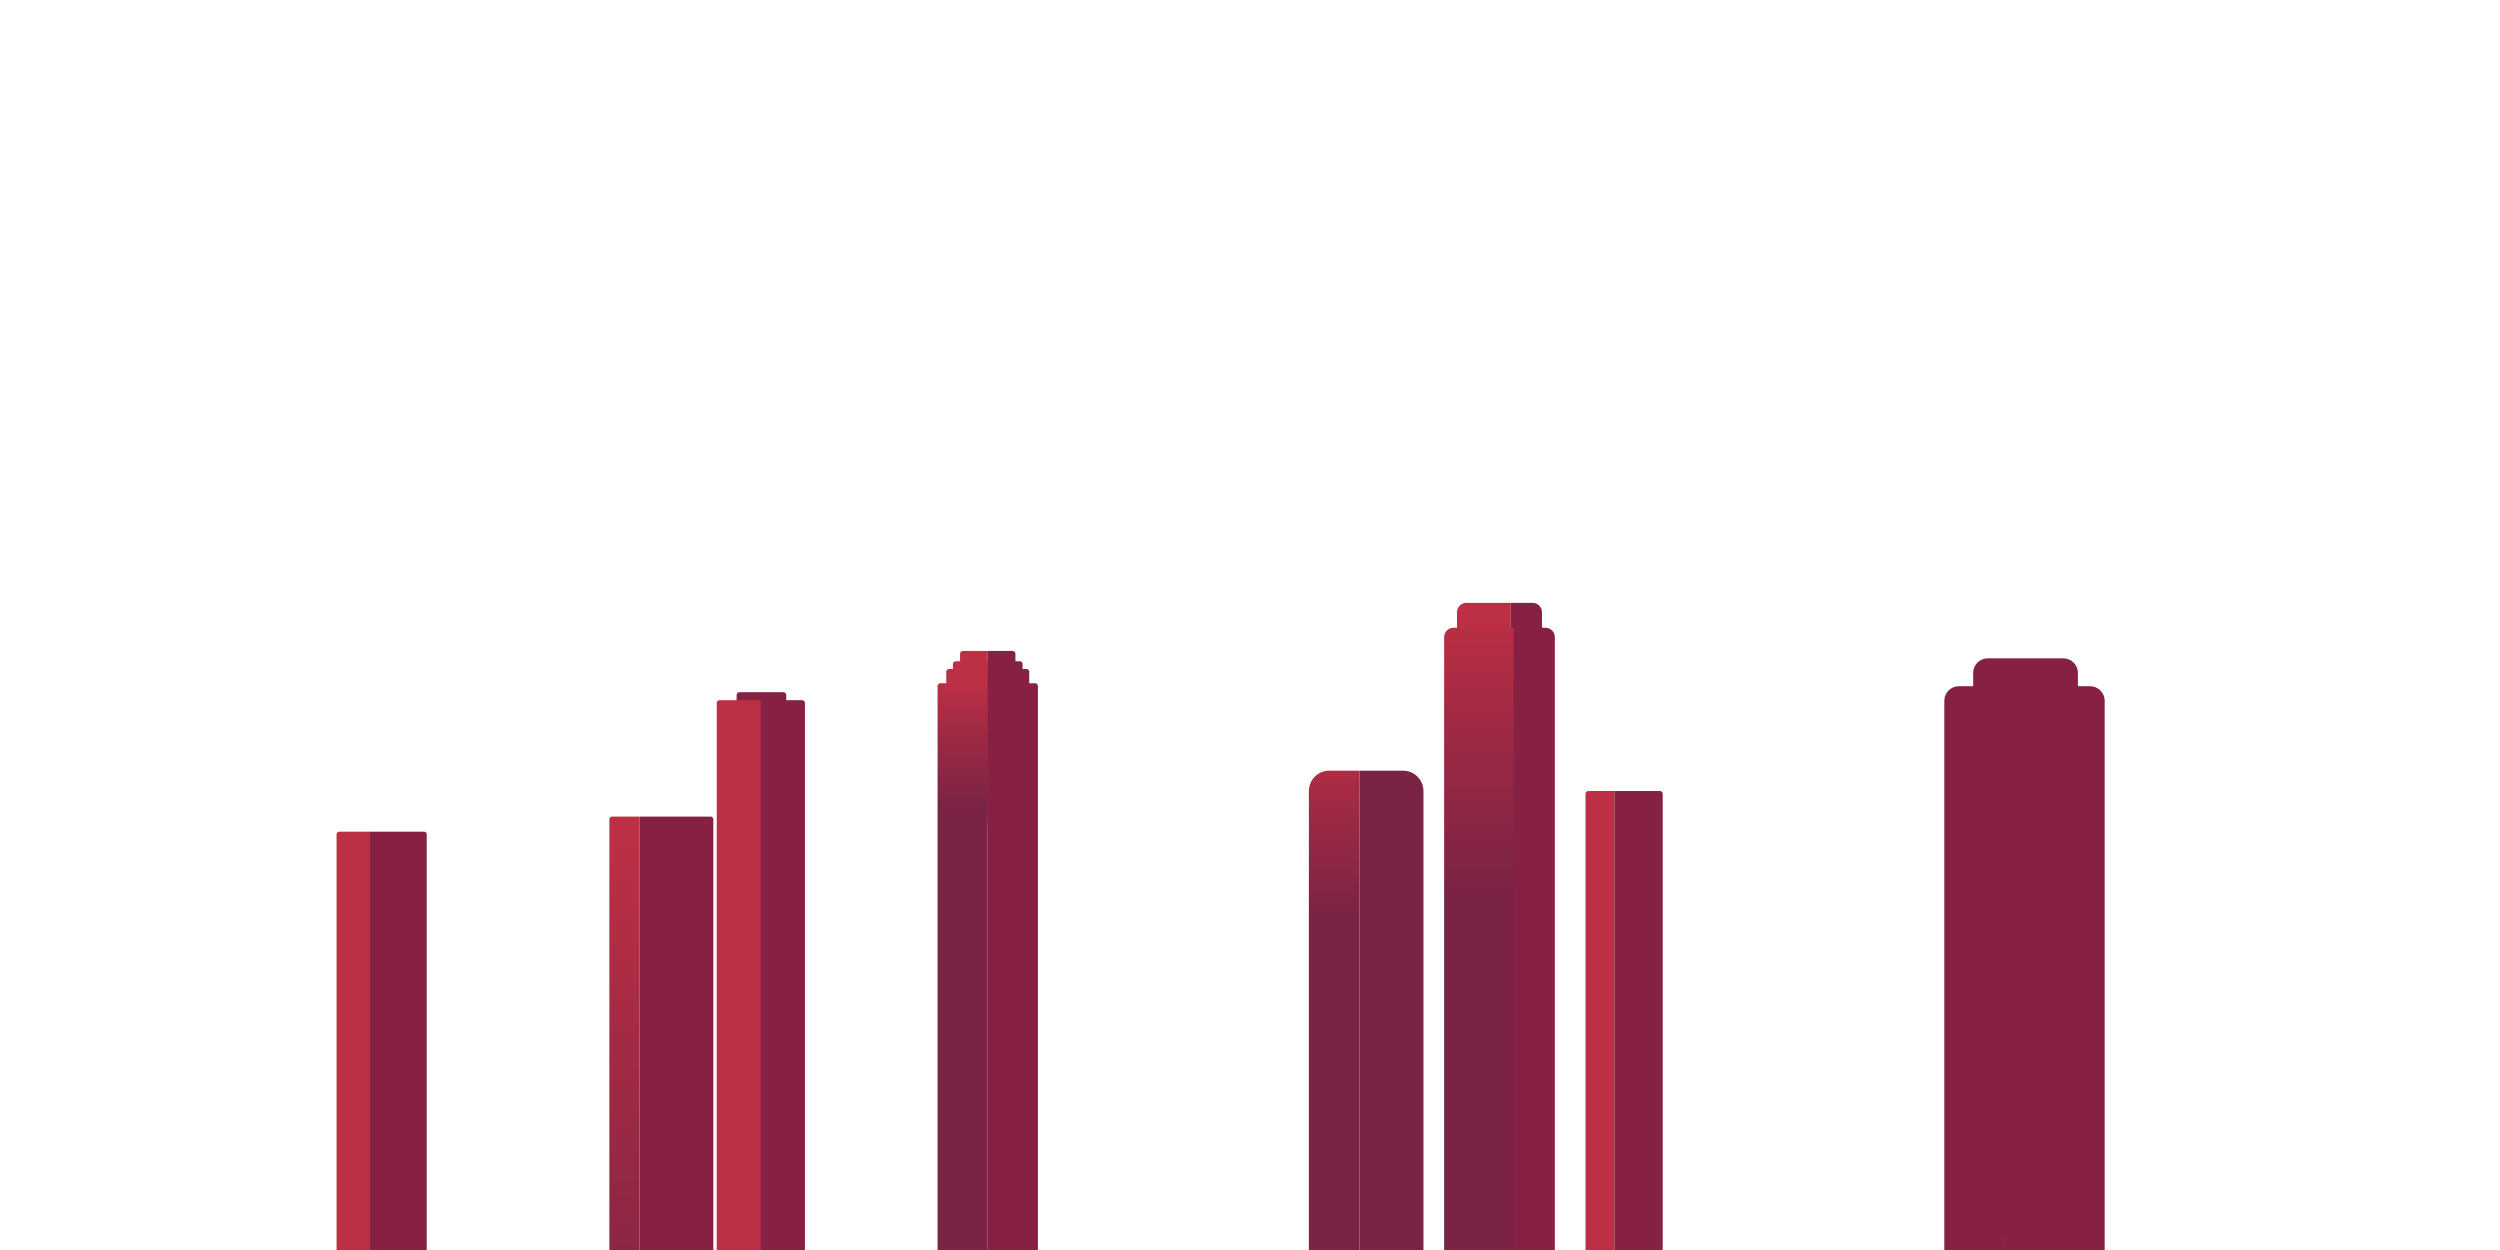
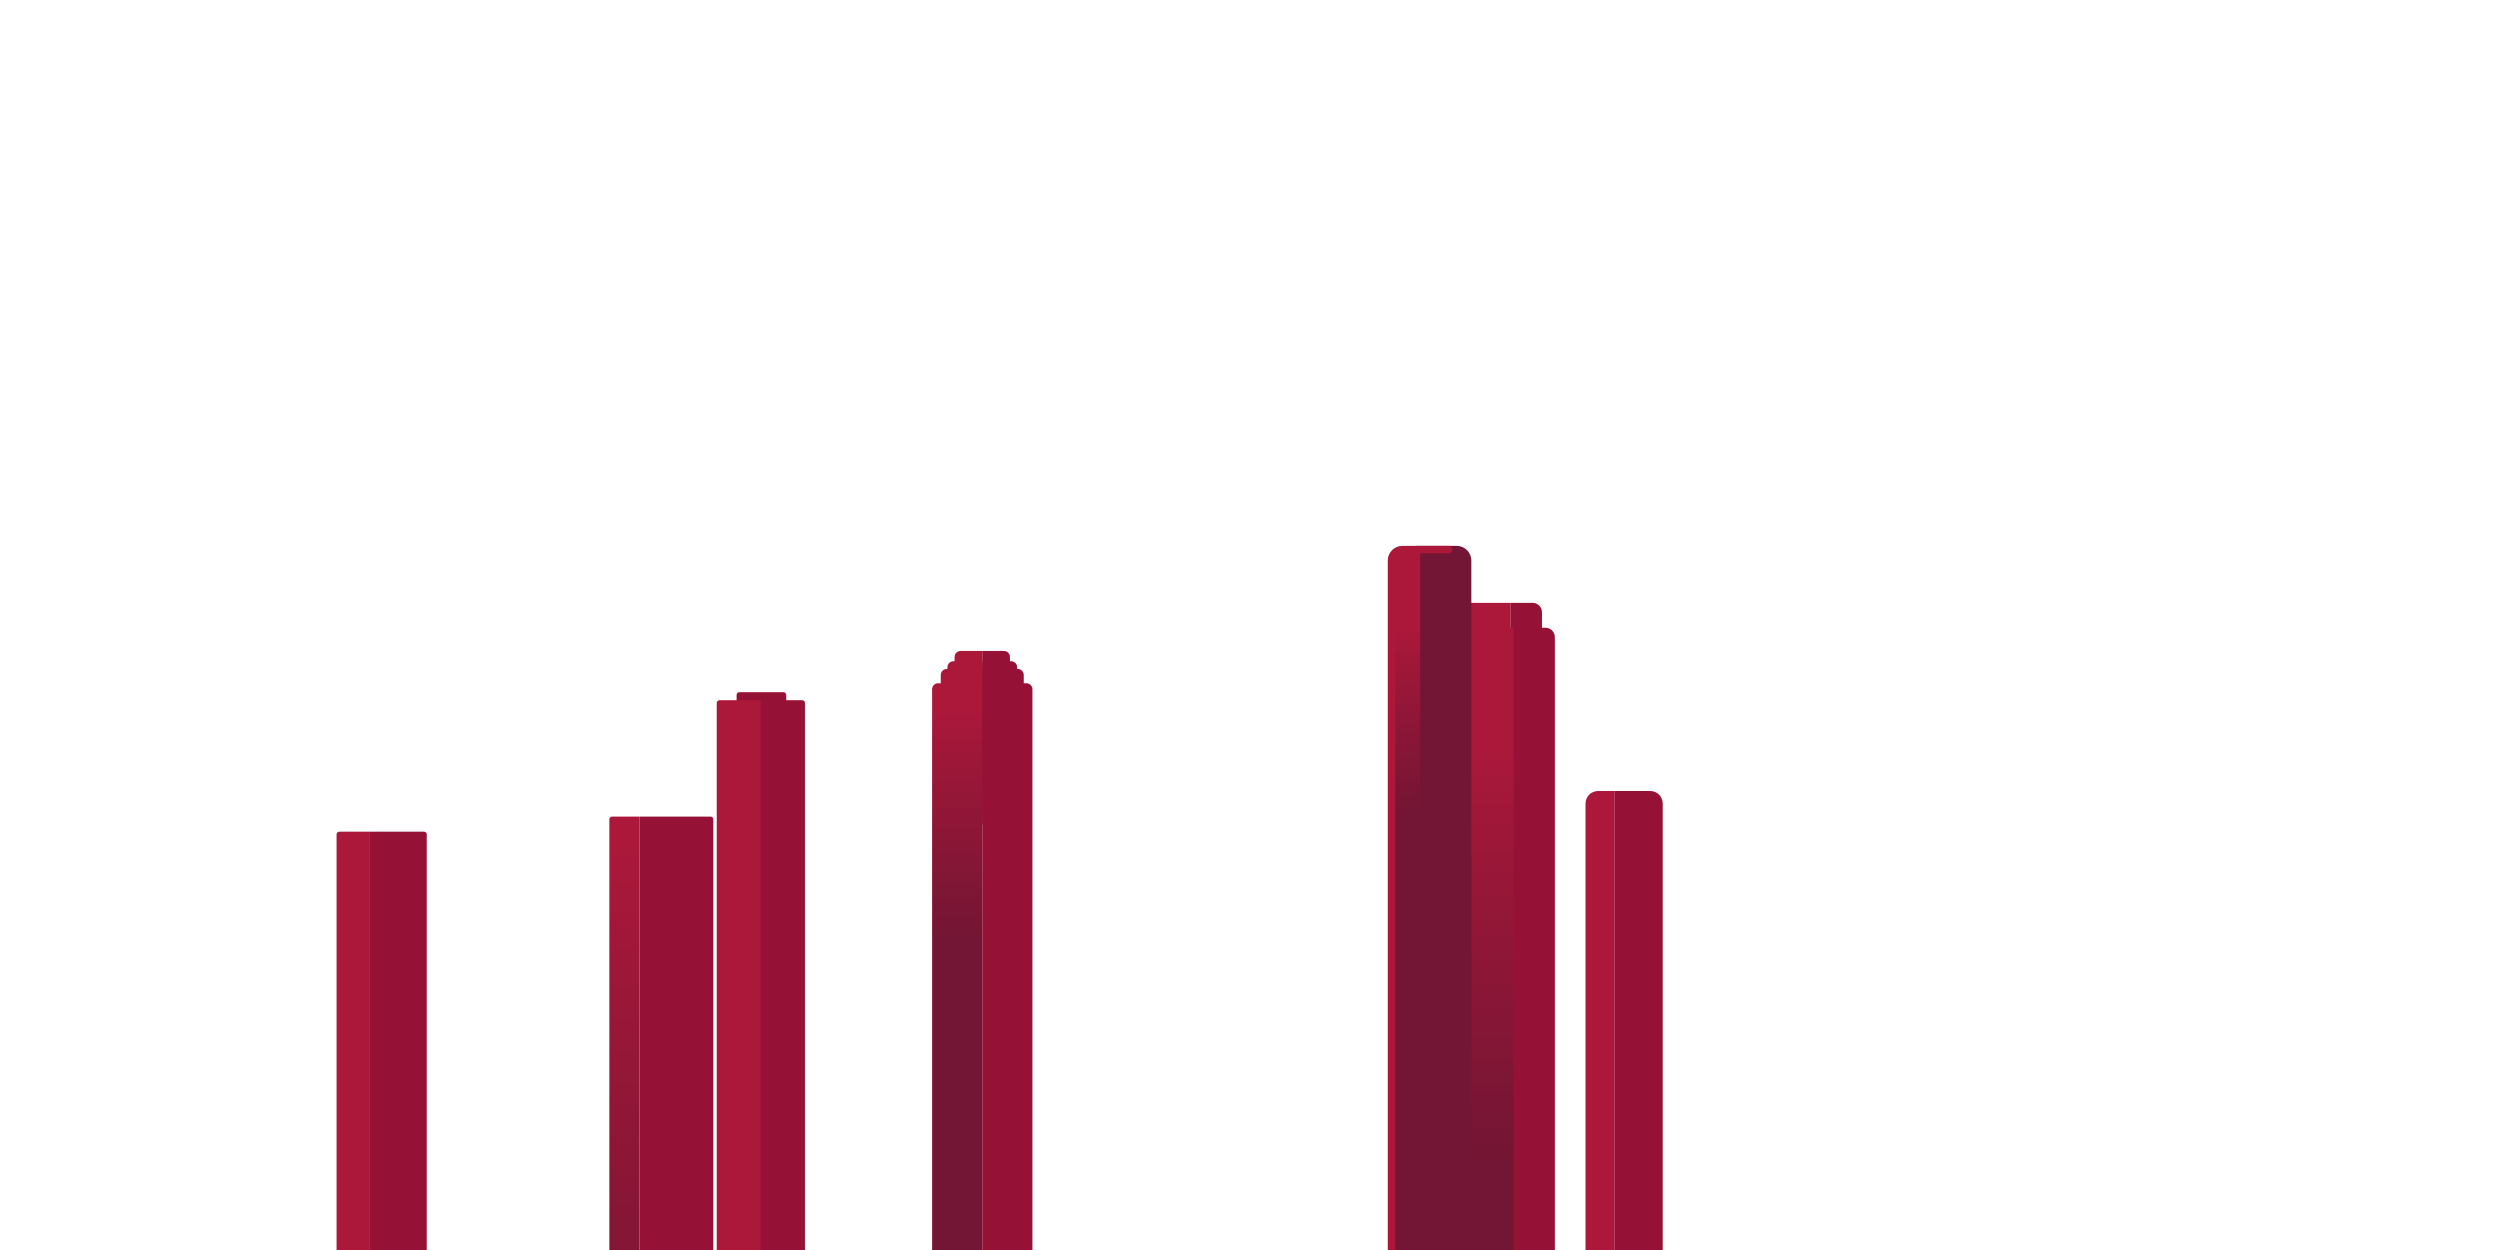
<svg xmlns="http://www.w3.org/2000/svg" xmlns:xlink="http://www.w3.org/1999/xlink" id="Layer_19" data-name="Layer 19" viewBox="0 0 1000 500">
  <defs>
-     <linearGradient id="New_Gradient_Swatch" data-name="New Gradient Swatch" x1="385.064" y1="323.183" x2="385.064" y2="273.303" gradientUnits="userSpaceOnUse">
-       <stop offset="0" stop-color="#7a2345" />
-       <stop offset=".653" stop-color="#a32a44" />
-       <stop offset="1" stop-color="#bc2f44" />
+     <linearGradient id="New_Gradient_Swatch" data-name="New Gradient Swatch" x1="382.872" y1="376.345" x2="382.872" y2="283.875" gradientUnits="userSpaceOnUse">
+       <stop offset="0" stop-color="#731534" />
+       <stop offset=".762" stop-color="#9c1738" />
+       <stop offset="1" stop-color="#ab183a" />
    </linearGradient>
-     <linearGradient id="New_Gradient_Swatch-2" data-name="New Gradient Swatch" x1="533.691" y1="366.911" x2="533.691" y2="293.534" xlink:href="#New_Gradient_Swatch" />
-     <linearGradient id="New_Gradient_Swatch-3" data-name="New Gradient Swatch" x1="591.545" y1="359.104" x2="591.545" y2="245.37" gradientTransform="translate(1183.089 752.746) rotate(-180)" xlink:href="#New_Gradient_Swatch" />
-     <linearGradient id="New_Gradient_Swatch-4" data-name="New Gradient Swatch" x1="249.77" y1="569.483" x2="249.77" y2="337.271" xlink:href="#New_Gradient_Swatch" />
+     <linearGradient id="New_Gradient_Swatch-2" data-name="New Gradient Swatch" x1="591.545" y1="465.68" x2="591.545" y2="299.411" gradientTransform="translate(1183.089 752.746) rotate(-180)" xlink:href="#New_Gradient_Swatch" />
+     <linearGradient id="New_Gradient_Swatch-3" data-name="New Gradient Swatch" x1="249.77" y1="569.483" x2="249.77" y2="337.271" xlink:href="#New_Gradient_Swatch" />
+     <linearGradient id="New_Gradient_Swatch-4" data-name="New Gradient Swatch" x1="562.342" y1="325.759" x2="562.342" y2="251.373" gradientTransform="translate(1124.684 725.405) rotate(-180)" xlink:href="#New_Gradient_Swatch" />
  </defs>
  <g>
    <g>
-       <path d="m385.136,260.386h9.961v62.239h-11.07v-61.13c0-.612.497-1.109,1.109-1.109Z" fill="#bc2f44" />
-       <path d="m395.097,260.386h9.961c.612,0,1.109.497,1.109,1.109v61.13h-11.07v-62.239h0Z" fill="#872143" />
+       <path d="m384.217,260.386h8.688v62.239h-11.07v-59.857c0-1.315,1.067-2.382,2.382-2.382Z" fill="#ab183a" />
+       <path d="m392.905,260.386h8.688c1.315,0,2.382,1.067,2.382,2.382v59.857h-11.07v-62.239h0Z" fill="#961136" />
    </g>
    <g>
-       <path d="m382.268,264.496h12.829v62.239h-13.938v-61.13c0-.612.497-1.109,1.109-1.109Z" fill="#bc2f44" />
-       <path d="m395.097,264.496h12.829c.612,0,1.109.497,1.109,1.109v61.13h-13.938v-62.239h0Z" fill="#872143" />
+       <path d="m381.349,264.496h11.556v62.239h-13.938v-59.857c0-1.315,1.067-2.382,2.382-2.382Z" fill="#ab183a" />
+       <path d="m392.905,264.496h11.556c1.315,0,2.382,1.067,2.382,2.382v59.857h-13.938v-62.239h0Z" fill="#961136" />
    </g>
    <g>
-       <path d="m379.609,267.598h15.487v62.239h-16.596v-61.13c0-.612.497-1.109,1.109-1.109Z" fill="#bc2f44" />
-       <path d="m395.097,267.598h15.487c.612,0,1.109.497,1.109,1.109v61.13h-16.596v-62.239h0Z" fill="#872143" />
+       <path d="m378.691,267.598h14.214v62.239h-16.596v-59.857c0-1.315,1.067-2.382,2.382-2.382Z" fill="#ab183a" />
+       <path d="m392.905,267.598h14.214c1.315,0,2.382,1.067,2.382,2.382v59.857h-16.596v-62.239h0Z" fill="#961136" />
    </g>
    <g>
-       <path d="m376.139,273.307h18.957v228.346h-20.066v-227.238c0-.612.497-1.109,1.109-1.109Z" fill="url(#New_Gradient_Swatch)" />
-       <path d="m395.097,273.307h18.957c.612,0,1.109.497,1.109,1.109v227.238h-20.066v-228.346h0Z" fill="#872143" />
+       <path d="m375.221,273.307h17.685v228.346h-20.066v-225.965c0-1.315,1.067-2.382,2.382-2.382Z" fill="url(#New_Gradient_Swatch)" />
+       <path d="m392.905,273.307h17.685c1.315,0,2.382,1.067,2.382,2.382v225.965h-20.066v-228.346h0Z" fill="#961136" />
    </g>
  </g>
  <g>
-     <path d="m531.692,308.268h12.141v193.385h-20.285v-185.242c0-4.495,3.649-8.144,8.144-8.144Z" fill="url(#New_Gradient_Swatch-2)" />
-     <path d="m543.833,308.268h17.405c4.495,0,8.144,3.649,8.144,8.144v185.242h-25.548v-193.385h0Z" fill="#7a2345" />
-   </g>
-   <g>
-     <path d="m635.318,316.402h10.396v185.251h-11.505v-184.142c0-.612.497-1.109,1.109-1.109Z" fill="#bc2f44" />
-     <path d="m645.714,316.402h18.264c.612,0,1.109.497,1.109,1.109v184.142h-19.373v-185.251h0Z" fill="#872143" />
+     <path d="m639.21,316.402h6.504v185.251h-11.505v-180.25c0-2.76,2.241-5.001,5.001-5.001Z" fill="#ab183a" />
+     <path d="m645.714,316.402h14.372c2.76,0,5.001,2.241,5.001,5.001v180.25h-19.373v-185.251h0Z" fill="#961136" />
  </g>
  <g>
    <g>
-       <path d="m604.124,241.134h12.662v260.519h-8.919c-2.066,0-3.743-1.677-3.743-3.743V241.134h0Z" transform="translate(1220.911 742.787) rotate(180)" fill="#872143" />
-       <path d="m582.803,241.134h21.321v256.776c0,2.066-1.677,3.743-3.743,3.743h-17.578V241.134h0Z" transform="translate(1186.927 742.787) rotate(180)" fill="#bc2f44" />
+       <path d="m604.124,241.134h12.662v260.519h-8.919c-2.066,0-3.743-1.677-3.743-3.743V241.134h0Z" transform="translate(1220.911 742.787) rotate(180)" fill="#961136" />
+       <path d="m582.803,241.134h21.321v256.776c0,2.066-1.677,3.743-3.743,3.743h-17.578V241.134h0Z" transform="translate(1186.927 742.787) rotate(180)" fill="#ab183a" />
    </g>
-     <path d="m605.436,251.093h16.5v250.56h-12.757c-2.066,0-3.743-1.677-3.743-3.743v-246.817h0Z" transform="translate(1227.373 752.746) rotate(180)" fill="#872143" />
-     <path d="m577.653,251.093h27.783v246.817c0,2.066-1.677,3.743-3.743,3.743h-24.04v-250.56h0Z" transform="translate(1183.089 752.746) rotate(180)" fill="url(#New_Gradient_Swatch-3)" />
+     <path d="m605.436,251.093h16.5v250.56h-12.757c-2.066,0-3.743-1.677-3.743-3.743v-246.817h0Z" transform="translate(1227.373 752.746) rotate(180)" fill="#961136" />
+     <path d="m577.653,251.093h27.783v246.817c0,2.066-1.677,3.743-3.743,3.743h-24.04v-250.56h0Z" transform="translate(1183.089 752.746) rotate(180)" fill="url(#New_Gradient_Swatch-2)" />
  </g>
  <g>
-     <path d="m295.75,276.875h17.64c.612,0,1.109.497,1.109,1.109v223.67h-19.858v-223.67c0-.612.497-1.109,1.109-1.109Z" fill="#872143" />
-     <path d="m287.802,280.091h16.538v221.562h-17.647v-220.453c0-.612.497-1.109,1.109-1.109Z" fill="#bc2f44" />
-     <path d="m304.339,280.091h16.538c.612,0,1.109.497,1.109,1.109v220.453h-17.647v-221.562h0Z" fill="#872143" />
+     <path d="m295.75,276.875h17.64c.612,0,1.109.497,1.109,1.109v223.67h-19.858v-223.67c0-.612.497-1.109,1.109-1.109Z" fill="#961136" />
+     <path d="m287.802,280.091h16.538v221.562h-17.647v-220.453c0-.612.497-1.109,1.109-1.109Z" fill="#ab183a" />
+     <path d="m304.339,280.091h16.538c.612,0,1.109.497,1.109,1.109v220.453h-17.647v-221.562h0Z" fill="#961136" />
  </g>
  <g>
-     <path d="m244.853,326.629h10.943v175.024h-12.051v-173.915c0-.612.497-1.109,1.109-1.109Z" fill="url(#New_Gradient_Swatch-4)" />
-     <path d="m255.796,326.629h28.426c.612,0,1.109.497,1.109,1.109v173.915h-29.535v-175.024h0Z" fill="#872143" />
+     <path d="m244.853,326.629h10.943v175.024h-12.051v-173.915c0-.612.497-1.109,1.109-1.109Z" fill="url(#New_Gradient_Swatch-3)" />
+     <path d="m255.796,326.629h28.426c.612,0,1.109.497,1.109,1.109v173.915h-29.535v-175.024h0Z" fill="#961136" />
  </g>
  <g>
-     <path d="m135.737,332.663h11.915v168.991h-13.024v-167.882c0-.612.497-1.109,1.109-1.109Z" fill="#bc2f44" />
-     <path d="m147.653,332.663h21.931c.612,0,1.109.497,1.109,1.109v167.882h-23.04v-168.991h0Z" fill="#872143" />
+     <path d="m135.737,332.663h11.915v168.991h-13.024v-167.882c0-.612.497-1.109,1.109-1.109Z" fill="#ab183a" />
+     <path d="m147.653,332.663h21.931c.612,0,1.109.497,1.109,1.109v167.882h-23.04v-168.991h0Z" fill="#961136" />
  </g>
  <g>
-     <path d="m795.083,263.341h30.266c3.208,0,5.813,2.605,5.813,5.813v225.807h-41.893v-225.807c0-3.208,2.605-5.813,5.813-5.813Z" fill="#872143" />
-     <path d="m783.557,274.483h18.067v227.17h-23.903v-221.333c0-3.221,2.615-5.836,5.836-5.836Z" fill="#872143" />
-     <path d="m801.624,274.483h34.413c3.221,0,5.836,2.615,5.836,5.836v221.333h-40.249v-227.17h0Z" fill="#872143" />
+     <path d="m568.076,219.842h14.578c2.42,0,4.384,1.965,4.384,4.384v281.336h-18.962V219.842h0Z" fill="#731534" stroke="#731534" stroke-miterlimit="10" stroke-width="3" />
+     <path d="m556.608,219.842h11.469v281.336c0,2.42-1.965,4.384-4.384,4.384h-7.085V219.842h0Z" transform="translate(1124.684 725.405) rotate(180)" fill="url(#New_Gradient_Swatch-4)" />
+     <path d="m579.389,219.842h-18.398c-2.421,0-4.384,1.963-4.384,4.384v281.336" fill="none" stroke="#ab183a" stroke-linecap="round" stroke-miterlimit="10" stroke-width="3" />
  </g>
</svg>
